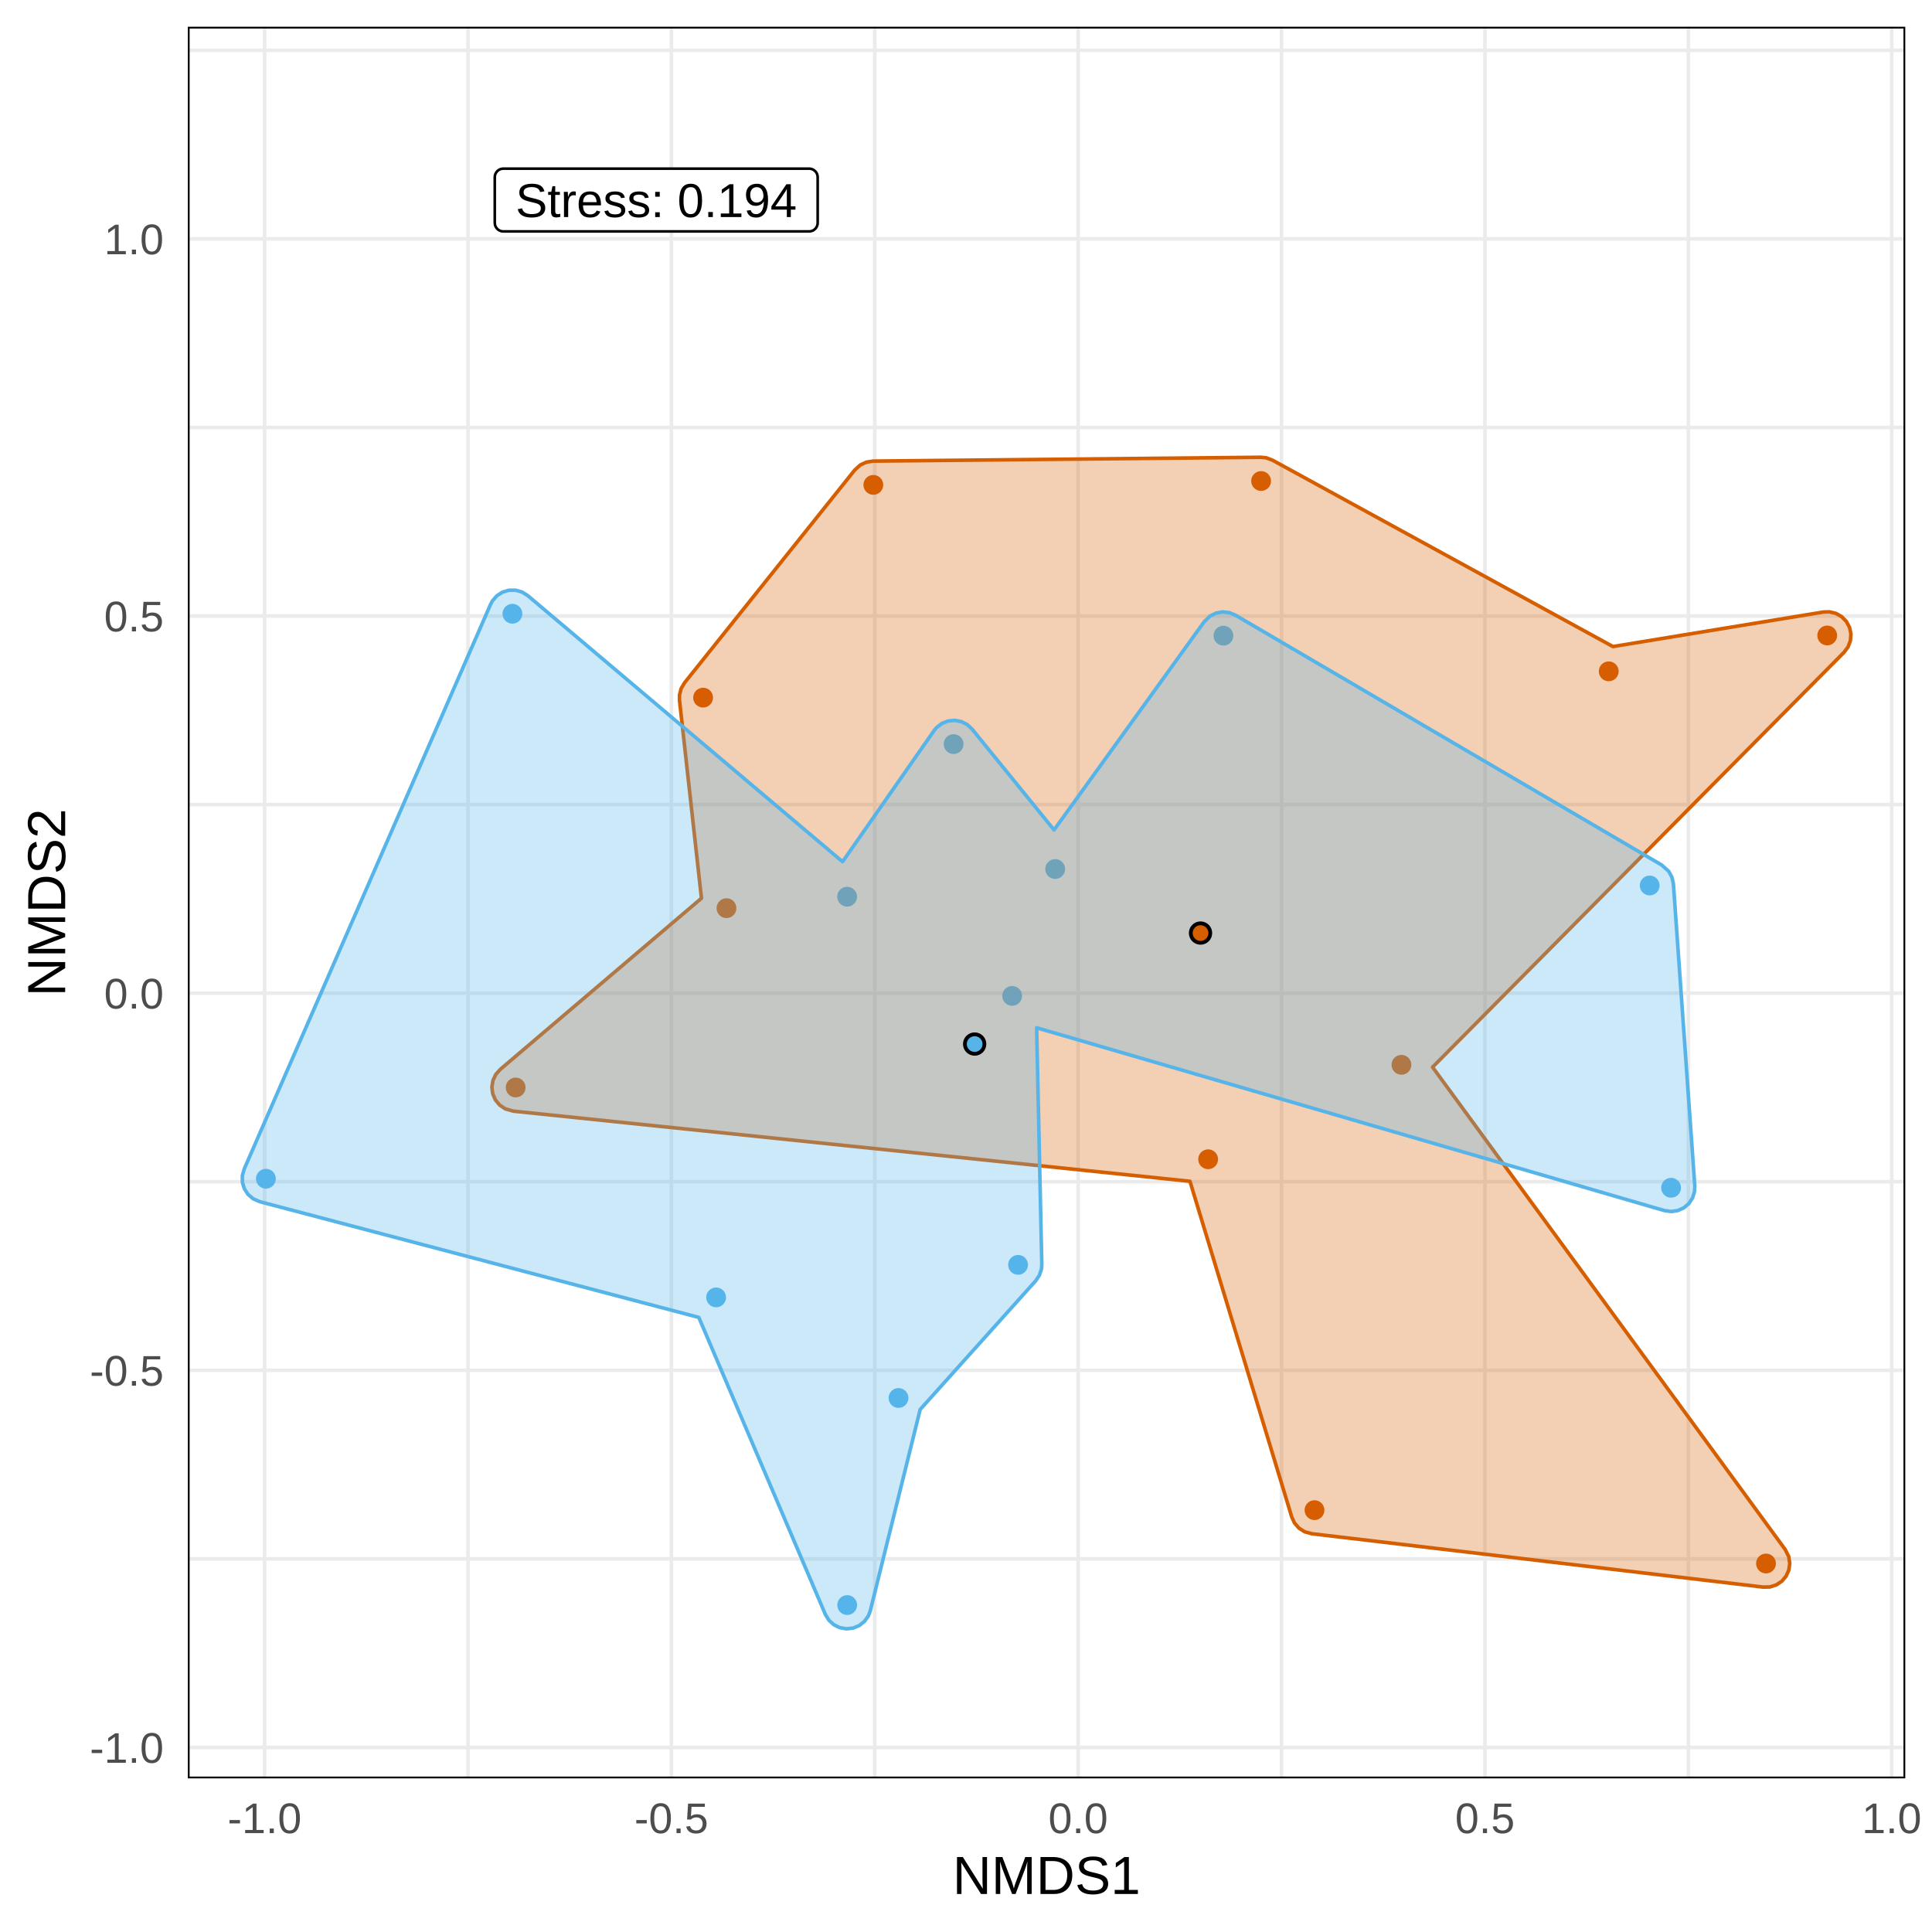
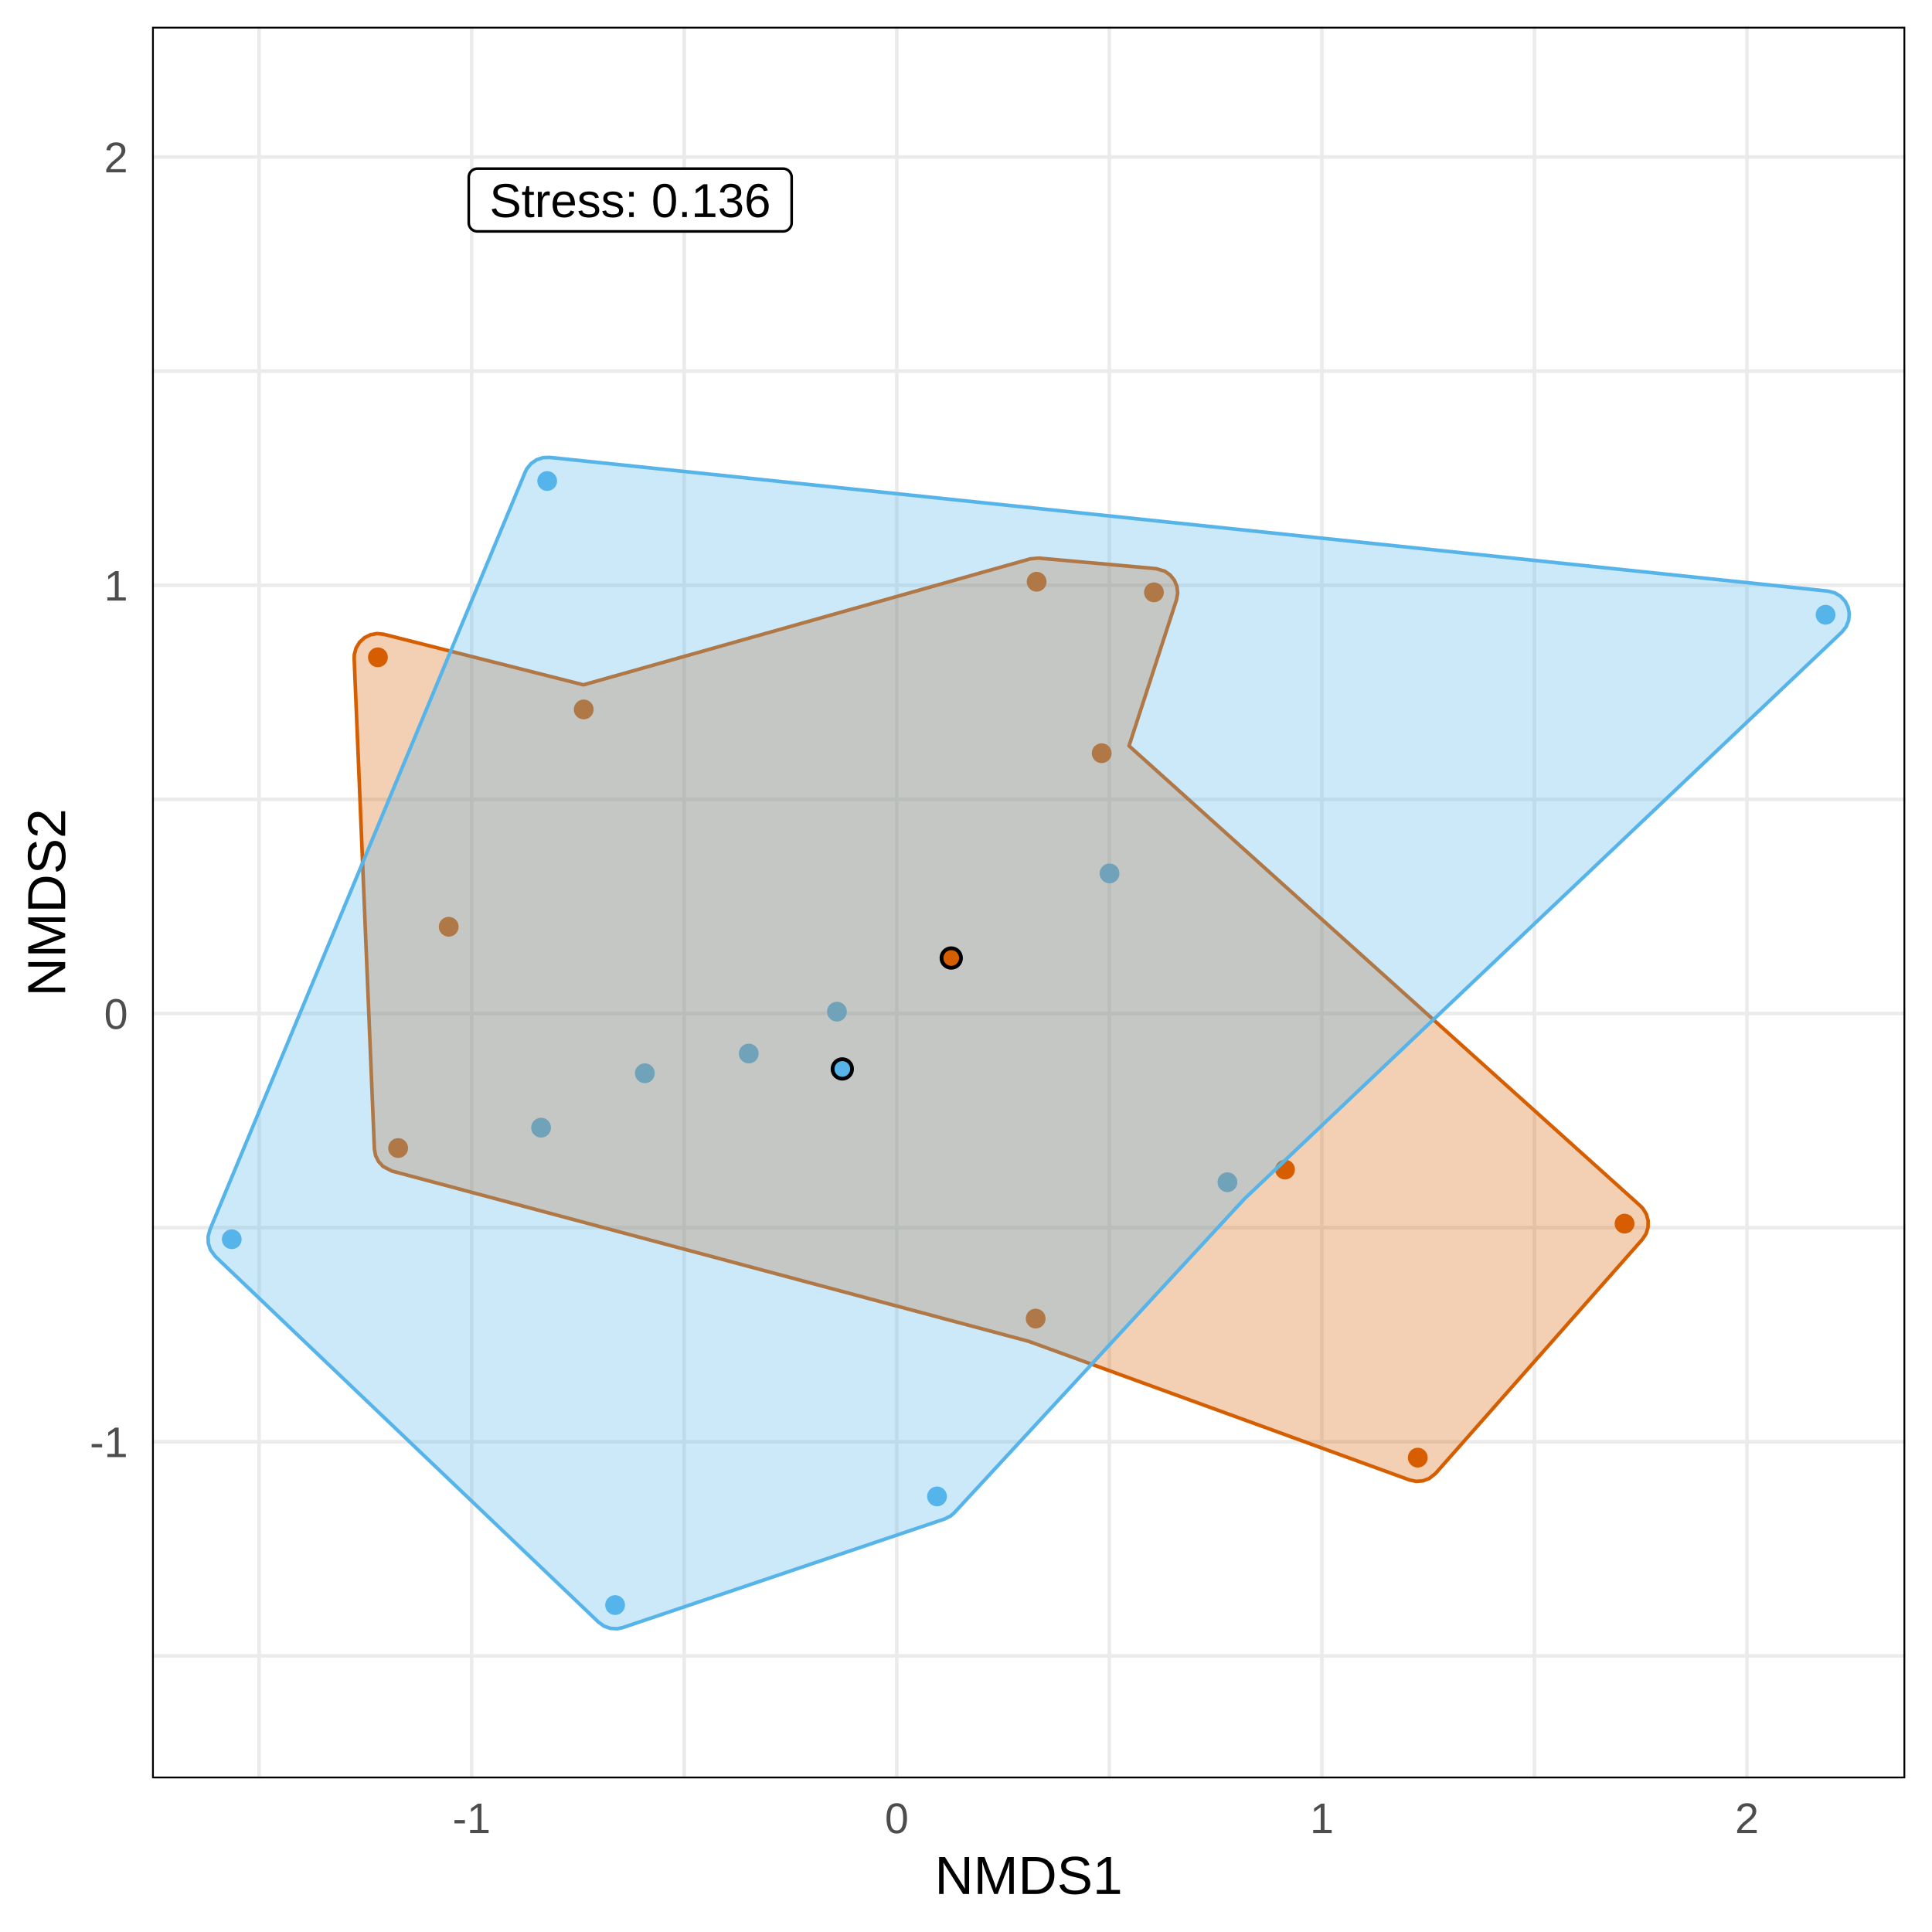
<svg xmlns="http://www.w3.org/2000/svg" width="576.00pt" height="576.00pt" viewBox="0 0 576.00 576.00">
  <g class="svglite">
    <defs>
      <style type="text/css">
    .svglite line, .svglite polyline, .svglite polygon, .svglite path, .svglite rect, .svglite circle {
      fill: none;
      stroke: #000000;
      stroke-linecap: round;
      stroke-linejoin: round;
      stroke-miterlimit: 10.00;
    }
    .svglite text {
      white-space: pre;
    }
    .svglite g.glyphgroup path {
      fill: inherit;
      stroke: none;
    }
  </style>
    </defs>
    <rect width="100%" height="100%" style="stroke: none; fill: #FFFFFF;" />
    <defs>
      <clipPath id="cpMC4wMHw1NzYuMDB8MC4wMHw1NzYuMDA=">
        <rect x="0.00" y="0.00" width="576.00" height="576.00" />
      </clipPath>
    </defs>
    <g clip-path="url(#cpMC4wMHw1NzYuMDB8MC4wMHw1NzYuMDA=)">
      <rect x="0.00" y="0.00" width="576.00" height="576.00" style="stroke-width: 1.55; stroke: none; fill: #FFFFFF;" />
    </g>
    <defs>
-       <clipPath id="cpNTYuMDB8NTY4LjAzfDcuOTd8NTMwLjIw">
-         <rect x="56.00" y="7.97" width="512.03" height="522.23" />
+       <clipPath id="cpNDUuMzN8NTY4LjAzfDcuOTd8NTMwLjIw">
+         <rect x="45.33" y="7.97" width="522.70" height="522.23" />
      </clipPath>
    </defs>
-     <g clip-path="url(#cpNTYuMDB8NTY4LjAzfDcuOTd8NTMwLjIw)">
-       <polyline points="56.00,464.76 568.03,464.76 " style="stroke-width: 1.07; stroke: #EBEBEB; stroke-linecap: butt;" />
-       <polyline points="56.00,352.32 568.03,352.32 " style="stroke-width: 1.07; stroke: #EBEBEB; stroke-linecap: butt;" />
-       <polyline points="56.00,239.88 568.03,239.88 " style="stroke-width: 1.07; stroke: #EBEBEB; stroke-linecap: butt;" />
-       <polyline points="56.00,127.44 568.03,127.44 " style="stroke-width: 1.07; stroke: #EBEBEB; stroke-linecap: butt;" />
-       <polyline points="56.00,15.00 568.03,15.00 " style="stroke-width: 1.07; stroke: #EBEBEB; stroke-linecap: butt;" />
-       <polyline points="139.53,530.20 139.53,7.97 " style="stroke-width: 1.07; stroke: #EBEBEB; stroke-linecap: butt;" />
-       <polyline points="260.80,530.20 260.80,7.97 " style="stroke-width: 1.07; stroke: #EBEBEB; stroke-linecap: butt;" />
-       <polyline points="382.08,530.20 382.08,7.97 " style="stroke-width: 1.07; stroke: #EBEBEB; stroke-linecap: butt;" />
-       <polyline points="503.36,530.20 503.36,7.97 " style="stroke-width: 1.07; stroke: #EBEBEB; stroke-linecap: butt;" />
-       <polyline points="56.00,520.98 568.03,520.98 " style="stroke-width: 1.07; stroke: #EBEBEB; stroke-linecap: butt;" />
-       <polyline points="56.00,408.54 568.03,408.54 " style="stroke-width: 1.07; stroke: #EBEBEB; stroke-linecap: butt;" />
-       <polyline points="56.00,296.10 568.03,296.10 " style="stroke-width: 1.07; stroke: #EBEBEB; stroke-linecap: butt;" />
-       <polyline points="56.00,183.66 568.03,183.66 " style="stroke-width: 1.07; stroke: #EBEBEB; stroke-linecap: butt;" />
-       <polyline points="56.00,71.22 568.03,71.22 " style="stroke-width: 1.07; stroke: #EBEBEB; stroke-linecap: butt;" />
-       <polyline points="78.89,530.20 78.89,7.97 " style="stroke-width: 1.07; stroke: #EBEBEB; stroke-linecap: butt;" />
-       <polyline points="200.17,530.20 200.17,7.97 " style="stroke-width: 1.07; stroke: #EBEBEB; stroke-linecap: butt;" />
-       <polyline points="321.44,530.20 321.44,7.97 " style="stroke-width: 1.07; stroke: #EBEBEB; stroke-linecap: butt;" />
-       <polyline points="442.72,530.20 442.72,7.97 " style="stroke-width: 1.07; stroke: #EBEBEB; stroke-linecap: butt;" />
-       <polyline points="563.99,530.20 563.99,7.97 " style="stroke-width: 1.07; stroke: #EBEBEB; stroke-linecap: butt;" />
-       <circle cx="360.19" cy="345.62" r="2.44" style="stroke-width: 1.03; stroke: #D55E00; fill: #D55E00;" />
-       <circle cx="153.74" cy="324.22" r="2.44" style="stroke-width: 1.03; stroke: #D55E00; fill: #D55E00;" />
-       <circle cx="209.62" cy="207.99" r="2.44" style="stroke-width: 1.03; stroke: #D55E00; fill: #D55E00;" />
-       <circle cx="479.62" cy="200.15" r="2.44" style="stroke-width: 1.03; stroke: #D55E00; fill: #D55E00;" />
-       <circle cx="391.90" cy="450.23" r="2.44" style="stroke-width: 1.03; stroke: #D55E00; fill: #D55E00;" />
-       <circle cx="417.82" cy="317.46" r="2.44" style="stroke-width: 1.03; stroke: #D55E00; fill: #D55E00;" />
-       <circle cx="260.37" cy="144.56" r="2.44" style="stroke-width: 1.03; stroke: #D55E00; fill: #D55E00;" />
-       <circle cx="216.59" cy="270.76" r="2.44" style="stroke-width: 1.03; stroke: #D55E00; fill: #D55E00;" />
-       <circle cx="526.51" cy="466.14" r="2.44" style="stroke-width: 1.03; stroke: #D55E00; fill: #D55E00;" />
-       <circle cx="375.98" cy="143.41" r="2.44" style="stroke-width: 1.03; stroke: #D55E00; fill: #D55E00;" />
-       <circle cx="544.76" cy="189.46" r="2.44" style="stroke-width: 1.03; stroke: #D55E00; fill: #D55E00;" />
-       <circle cx="284.31" cy="221.84" r="2.44" style="stroke-width: 1.03; stroke: #56B4E9; fill: #56B4E9;" />
-       <circle cx="498.21" cy="354.12" r="2.44" style="stroke-width: 1.03; stroke: #56B4E9; fill: #56B4E9;" />
-       <circle cx="152.77" cy="182.98" r="2.44" style="stroke-width: 1.03; stroke: #56B4E9; fill: #56B4E9;" />
-       <circle cx="213.50" cy="386.80" r="2.44" style="stroke-width: 1.03; stroke: #56B4E9; fill: #56B4E9;" />
-       <circle cx="303.52" cy="377.10" r="2.44" style="stroke-width: 1.03; stroke: #56B4E9; fill: #56B4E9;" />
-       <circle cx="267.88" cy="416.79" r="2.44" style="stroke-width: 1.03; stroke: #56B4E9; fill: #56B4E9;" />
-       <circle cx="364.75" cy="189.52" r="2.44" style="stroke-width: 1.03; stroke: #56B4E9; fill: #56B4E9;" />
-       <circle cx="79.27" cy="351.42" r="2.44" style="stroke-width: 1.03; stroke: #56B4E9; fill: #56B4E9;" />
-       <circle cx="252.56" cy="267.34" r="2.44" style="stroke-width: 1.03; stroke: #56B4E9; fill: #56B4E9;" />
-       <circle cx="301.76" cy="296.91" r="2.44" style="stroke-width: 1.03; stroke: #56B4E9; fill: #56B4E9;" />
-       <circle cx="314.59" cy="259.09" r="2.44" style="stroke-width: 1.03; stroke: #56B4E9; fill: #56B4E9;" />
-       <circle cx="252.58" cy="478.53" r="2.44" style="stroke-width: 1.03; stroke: #56B4E9; fill: #56B4E9;" />
-       <circle cx="491.83" cy="264.00" r="2.44" style="stroke-width: 1.03; stroke: #56B4E9; fill: #56B4E9;" />
-       <polygon points="527.67,473.13 529.58,472.52 531.24,471.41 532.52,469.88 533.33,468.05 533.59,466.07 533.29,464.09 532.23,461.96 427.10,318.15 549.79,194.46 550.98,192.85 551.68,190.98 551.83,188.98 551.41,187.03 550.46,185.27 549.06,183.84 547.32,182.86 545.37,182.41 543.61,182.47 480.88,192.76 379.39,137.20 377.52,136.49 375.91,136.33 260.29,137.47 258.32,137.78 256.50,138.62 254.83,140.13 204.09,203.56 203.07,205.28 202.58,207.22 202.58,208.77 209.13,267.80 149.15,318.82 147.82,320.32 146.97,322.12 146.65,324.10 146.90,326.08 147.69,327.92 148.97,329.46 150.62,330.58 153.01,331.27 354.77,352.19 385.12,452.28 385.96,454.09 387.28,455.60 388.97,456.68 391.07,457.26 525.67,473.17 " style="stroke-width: 1.07; stroke: #D55E00; fill: #D55E00; fill-opacity: 0.30;" />
-       <polygon points="254.32,485.40 256.17,484.64 257.73,483.40 258.89,481.77 259.46,480.24 274.34,420.21 308.79,381.84 309.90,380.18 310.51,378.27 310.60,376.95 309.06,306.42 496.23,360.92 498.21,361.20 500.18,360.92 502.01,360.10 503.53,358.80 504.62,357.13 505.21,355.21 505.28,353.62 498.90,263.50 498.47,261.55 497.52,259.79 495.41,257.89 368.34,183.41 366.49,182.65 364.50,182.44 362.53,182.79 360.74,183.68 359.01,185.37 314.25,247.44 289.81,217.37 288.35,216.02 286.56,215.12 284.59,214.76 282.60,214.97 280.75,215.72 279.18,216.96 278.50,217.79 251.20,256.91 157.34,177.57 155.65,176.51 153.72,175.96 151.72,175.97 149.81,176.54 148.13,177.62 146.82,179.13 146.27,180.15 72.78,348.59 72.25,350.51 72.27,352.51 72.86,354.42 73.95,356.10 75.47,357.40 77.47,358.27 208.34,392.77 246.07,481.31 247.10,483.02 248.57,484.37 250.36,485.26 252.33,485.61 " style="stroke-width: 1.07; stroke: #56B4E9; fill: #56B4E9; fill-opacity: 0.30;" />
-       <circle cx="357.92" cy="278.18" r="2.91" style="stroke-width: 1.13; fill: #D55E00;" />
-       <circle cx="290.58" cy="311.27" r="2.91" style="stroke-width: 1.13; fill: #56B4E9;" />
-       <polygon points="150.07,68.99 241.22,68.99 241.12,68.99 241.53,68.97 241.93,68.89 242.32,68.75 242.67,68.54 242.99,68.28 243.27,67.97 243.49,67.62 243.65,67.24 243.75,66.84 243.78,66.43 243.78,66.43 243.78,52.84 243.78,52.84 243.75,52.43 243.65,52.03 243.49,51.65 243.27,51.30 242.99,50.99 242.67,50.73 242.32,50.52 241.93,50.38 241.53,50.29 241.22,50.28 150.07,50.28 150.38,50.29 149.97,50.28 149.56,50.33 149.16,50.44 148.79,50.62 148.45,50.85 148.15,51.14 147.91,51.47 147.71,51.83 147.58,52.22 147.52,52.63 147.51,52.84 147.51,66.43 147.52,66.23 147.52,66.64 147.58,67.04 147.71,67.44 147.91,67.80 148.15,68.13 148.45,68.42 148.79,68.65 149.16,68.83 149.56,68.94 149.97,68.99 " style="stroke-width: 0.78; fill: #FFFFFF;" />
-       <text x="195.64" y="64.72" text-anchor="middle" style="font-size: 14.23px; font-family: &quot;Arial&quot;;" textLength="87.73px" lengthAdjust="spacingAndGlyphs">Stress:  0.194</text>
-       <rect x="56.00" y="7.97" width="512.03" height="522.23" style="stroke-width: 1.07;" />
+     <g clip-path="url(#cpNDUuMzN8NTY4LjAzfDcuOTd8NTMwLjIw)">
+       <polyline points="45.33,493.68 568.03,493.68 " style="stroke-width: 1.07; stroke: #EBEBEB; stroke-linecap: butt;" />
+       <polyline points="45.33,366.00 568.03,366.00 " style="stroke-width: 1.07; stroke: #EBEBEB; stroke-linecap: butt;" />
+       <polyline points="45.33,238.32 568.03,238.32 " style="stroke-width: 1.07; stroke: #EBEBEB; stroke-linecap: butt;" />
+       <polyline points="45.33,110.64 568.03,110.64 " style="stroke-width: 1.07; stroke: #EBEBEB; stroke-linecap: butt;" />
+       <polyline points="77.25,530.20 77.25,7.97 " style="stroke-width: 1.07; stroke: #EBEBEB; stroke-linecap: butt;" />
+       <polyline points="203.99,530.20 203.99,7.97 " style="stroke-width: 1.07; stroke: #EBEBEB; stroke-linecap: butt;" />
+       <polyline points="330.73,530.20 330.73,7.97 " style="stroke-width: 1.07; stroke: #EBEBEB; stroke-linecap: butt;" />
+       <polyline points="457.47,530.20 457.47,7.97 " style="stroke-width: 1.07; stroke: #EBEBEB; stroke-linecap: butt;" />
+       <polyline points="45.33,429.84 568.03,429.84 " style="stroke-width: 1.07; stroke: #EBEBEB; stroke-linecap: butt;" />
+       <polyline points="45.33,302.16 568.03,302.16 " style="stroke-width: 1.07; stroke: #EBEBEB; stroke-linecap: butt;" />
+       <polyline points="45.33,174.48 568.03,174.48 " style="stroke-width: 1.07; stroke: #EBEBEB; stroke-linecap: butt;" />
+       <polyline points="45.33,46.80 568.03,46.80 " style="stroke-width: 1.07; stroke: #EBEBEB; stroke-linecap: butt;" />
+       <polyline points="140.62,530.20 140.62,7.97 " style="stroke-width: 1.07; stroke: #EBEBEB; stroke-linecap: butt;" />
+       <polyline points="267.36,530.20 267.36,7.97 " style="stroke-width: 1.07; stroke: #EBEBEB; stroke-linecap: butt;" />
+       <polyline points="394.10,530.20 394.10,7.97 " style="stroke-width: 1.07; stroke: #EBEBEB; stroke-linecap: butt;" />
+       <polyline points="520.83,530.20 520.83,7.97 " style="stroke-width: 1.07; stroke: #EBEBEB; stroke-linecap: butt;" />
+       <circle cx="383.11" cy="348.69" r="2.44" style="stroke-width: 1.03; stroke: #D55E00; fill: #D55E00;" />
+       <circle cx="308.77" cy="393.12" r="2.44" style="stroke-width: 1.03; stroke: #D55E00; fill: #D55E00;" />
+       <circle cx="112.67" cy="195.97" r="2.44" style="stroke-width: 1.03; stroke: #D55E00; fill: #D55E00;" />
+       <circle cx="328.45" cy="224.56" r="2.44" style="stroke-width: 1.03; stroke: #D55E00; fill: #D55E00;" />
+       <circle cx="422.69" cy="434.58" r="2.44" style="stroke-width: 1.03; stroke: #D55E00; fill: #D55E00;" />
+       <circle cx="344.03" cy="176.60" r="2.44" style="stroke-width: 1.03; stroke: #D55E00; fill: #D55E00;" />
+       <circle cx="118.70" cy="342.28" r="2.44" style="stroke-width: 1.03; stroke: #D55E00; fill: #D55E00;" />
+       <circle cx="133.78" cy="276.30" r="2.44" style="stroke-width: 1.03; stroke: #D55E00; fill: #D55E00;" />
+       <circle cx="484.34" cy="364.81" r="2.44" style="stroke-width: 1.03; stroke: #D55E00; fill: #D55E00;" />
+       <circle cx="174.03" cy="211.51" r="2.44" style="stroke-width: 1.03; stroke: #D55E00; fill: #D55E00;" />
+       <circle cx="309.06" cy="173.44" r="2.44" style="stroke-width: 1.03; stroke: #D55E00; fill: #D55E00;" />
+       <circle cx="161.32" cy="336.20" r="2.44" style="stroke-width: 1.03; stroke: #56B4E9; fill: #56B4E9;" />
+       <circle cx="365.94" cy="352.47" r="2.44" style="stroke-width: 1.03; stroke: #56B4E9; fill: #56B4E9;" />
+       <circle cx="69.09" cy="369.46" r="2.44" style="stroke-width: 1.03; stroke: #56B4E9; fill: #56B4E9;" />
+       <circle cx="544.27" cy="183.28" r="2.44" style="stroke-width: 1.03; stroke: #56B4E9; fill: #56B4E9;" />
+       <circle cx="279.36" cy="446.14" r="2.44" style="stroke-width: 1.03; stroke: #56B4E9; fill: #56B4E9;" />
+       <circle cx="183.38" cy="478.53" r="2.44" style="stroke-width: 1.03; stroke: #56B4E9; fill: #56B4E9;" />
+       <circle cx="223.23" cy="314.10" r="2.44" style="stroke-width: 1.03; stroke: #56B4E9; fill: #56B4E9;" />
+       <circle cx="192.25" cy="319.98" r="2.44" style="stroke-width: 1.03; stroke: #56B4E9; fill: #56B4E9;" />
+       <circle cx="249.52" cy="301.61" r="2.44" style="stroke-width: 1.03; stroke: #56B4E9; fill: #56B4E9;" />
+       <circle cx="163.14" cy="143.41" r="2.44" style="stroke-width: 1.03; stroke: #56B4E9; fill: #56B4E9;" />
+       <circle cx="330.79" cy="260.40" r="2.44" style="stroke-width: 1.03; stroke: #56B4E9; fill: #56B4E9;" />
+       <polygon points="424.21,441.50 426.09,440.80 428.00,439.27 489.65,369.50 490.75,367.83 491.34,365.92 491.37,363.92 490.84,361.99 489.80,360.29 489.08,359.54 336.61,222.37 350.77,178.79 351.11,176.82 350.89,174.84 350.12,172.99 348.87,171.43 347.23,170.28 344.67,169.54 309.70,166.39 307.14,166.62 173.93,204.17 114.41,189.10 112.43,188.89 110.46,189.24 108.67,190.12 107.19,191.48 106.16,193.19 105.64,195.12 105.59,196.26 111.62,342.58 111.98,344.54 112.88,346.33 114.24,347.79 116.86,349.13 306.63,399.88 420.26,441.24 422.22,441.65 " style="stroke-width: 1.07; stroke: #D55E00; fill: #D55E00; fill-opacity: 0.30;" />
+       <polygon points="185.64,485.25 281.62,452.86 283.41,451.96 284.56,450.95 370.98,357.45 549.15,188.43 550.39,186.86 551.14,185.01 551.35,183.02 551.00,181.05 550.10,179.26 548.75,177.79 547.04,176.76 545.01,176.24 163.88,136.37 161.88,136.44 159.98,137.07 158.34,138.20 157.07,139.75 156.60,140.69 62.54,366.73 62.04,368.67 62.11,370.67 62.72,372.57 64.19,374.58 178.48,483.66 180.11,484.82 182.00,485.48 183.99,485.59 " style="stroke-width: 1.07; stroke: #56B4E9; fill: #56B4E9; fill-opacity: 0.30;" />
+       <circle cx="283.60" cy="285.62" r="2.91" style="stroke-width: 1.13; fill: #D55E00;" />
+       <circle cx="251.12" cy="318.69" r="2.91" style="stroke-width: 1.13; fill: #56B4E9;" />
+       <polygon points="142.31,68.99 233.46,68.99 233.35,68.99 233.77,68.97 234.17,68.89 234.56,68.75 234.91,68.54 235.23,68.28 235.50,67.97 235.72,67.62 235.89,67.24 235.99,66.84 236.02,66.43 236.02,66.43 236.02,52.84 236.02,52.84 235.99,52.43 235.89,52.03 235.72,51.65 235.50,51.30 235.23,50.99 234.91,50.73 234.56,50.52 234.17,50.38 233.77,50.29 233.46,50.28 142.31,50.28 142.62,50.29 142.21,50.28 141.80,50.33 141.40,50.44 141.03,50.62 140.69,50.85 140.39,51.14 140.14,51.47 139.95,51.83 139.82,52.22 139.76,52.63 139.75,52.84 139.75,66.43 139.76,66.23 139.76,66.64 139.82,67.04 139.95,67.44 140.14,67.80 140.39,68.13 140.69,68.42 141.03,68.65 141.40,68.83 141.80,68.94 142.21,68.99 " style="stroke-width: 0.78; fill: #FFFFFF;" />
+       <text x="187.88" y="64.72" text-anchor="middle" style="font-size: 14.23px; font-family: &quot;Arial&quot;;" textLength="87.73px" lengthAdjust="spacingAndGlyphs">Stress:  0.136</text>
+       <rect x="45.33" y="7.97" width="522.70" height="522.23" style="stroke-width: 1.07;" />
    </g>
    <g clip-path="url(#cpMC4wMHw1NzYuMDB8MC4wMHw1NzYuMDA=)">
-       <text x="48.83" y="525.56" text-anchor="end" style="font-size: 12.80px;fill: #4D4D4D; font-family: &quot;Arial&quot;;" textLength="22.05px" lengthAdjust="spacingAndGlyphs">-1.0</text>
-       <text x="48.83" y="413.12" text-anchor="end" style="font-size: 12.80px;fill: #4D4D4D; font-family: &quot;Arial&quot;;" textLength="22.05px" lengthAdjust="spacingAndGlyphs">-0.5</text>
-       <text x="48.83" y="300.68" text-anchor="end" style="font-size: 12.80px;fill: #4D4D4D; font-family: &quot;Arial&quot;;" textLength="17.78px" lengthAdjust="spacingAndGlyphs">0.0</text>
-       <text x="48.83" y="188.24" text-anchor="end" style="font-size: 12.80px;fill: #4D4D4D; font-family: &quot;Arial&quot;;" textLength="17.78px" lengthAdjust="spacingAndGlyphs">0.5</text>
-       <text x="48.83" y="75.80" text-anchor="end" style="font-size: 12.80px;fill: #4D4D4D; font-family: &quot;Arial&quot;;" textLength="17.78px" lengthAdjust="spacingAndGlyphs">1.0</text>
-       <text x="78.89" y="546.53" text-anchor="middle" style="font-size: 12.80px;fill: #4D4D4D; font-family: &quot;Arial&quot;;" textLength="22.05px" lengthAdjust="spacingAndGlyphs">-1.0</text>
-       <text x="200.17" y="546.53" text-anchor="middle" style="font-size: 12.80px;fill: #4D4D4D; font-family: &quot;Arial&quot;;" textLength="22.05px" lengthAdjust="spacingAndGlyphs">-0.5</text>
-       <text x="321.44" y="546.53" text-anchor="middle" style="font-size: 12.80px;fill: #4D4D4D; font-family: &quot;Arial&quot;;" textLength="17.78px" lengthAdjust="spacingAndGlyphs">0.0</text>
-       <text x="442.72" y="546.53" text-anchor="middle" style="font-size: 12.80px;fill: #4D4D4D; font-family: &quot;Arial&quot;;" textLength="17.78px" lengthAdjust="spacingAndGlyphs">0.5</text>
-       <text x="563.99" y="546.53" text-anchor="middle" style="font-size: 12.80px;fill: #4D4D4D; font-family: &quot;Arial&quot;;" textLength="17.78px" lengthAdjust="spacingAndGlyphs">1.0</text>
-       <text x="312.01" y="564.66" text-anchor="middle" style="font-size: 16.00px; font-family: &quot;Arial&quot;;" textLength="56.03px" lengthAdjust="spacingAndGlyphs">NMDS1</text>
+       <text x="38.15" y="434.42" text-anchor="end" style="font-size: 12.80px;fill: #4D4D4D; font-family: &quot;Arial&quot;;" textLength="11.38px" lengthAdjust="spacingAndGlyphs">-1</text>
+       <text x="38.15" y="306.74" text-anchor="end" style="font-size: 12.80px;fill: #4D4D4D; font-family: &quot;Arial&quot;;" textLength="7.11px" lengthAdjust="spacingAndGlyphs">0</text>
+       <text x="38.15" y="179.06" text-anchor="end" style="font-size: 12.80px;fill: #4D4D4D; font-family: &quot;Arial&quot;;" textLength="7.11px" lengthAdjust="spacingAndGlyphs">1</text>
+       <text x="38.15" y="51.38" text-anchor="end" style="font-size: 12.80px;fill: #4D4D4D; font-family: &quot;Arial&quot;;" textLength="7.11px" lengthAdjust="spacingAndGlyphs">2</text>
+       <text x="140.62" y="546.53" text-anchor="middle" style="font-size: 12.80px;fill: #4D4D4D; font-family: &quot;Arial&quot;;" textLength="11.38px" lengthAdjust="spacingAndGlyphs">-1</text>
+       <text x="267.36" y="546.53" text-anchor="middle" style="font-size: 12.80px;fill: #4D4D4D; font-family: &quot;Arial&quot;;" textLength="7.11px" lengthAdjust="spacingAndGlyphs">0</text>
+       <text x="394.10" y="546.53" text-anchor="middle" style="font-size: 12.80px;fill: #4D4D4D; font-family: &quot;Arial&quot;;" textLength="7.11px" lengthAdjust="spacingAndGlyphs">1</text>
+       <text x="520.83" y="546.53" text-anchor="middle" style="font-size: 12.80px;fill: #4D4D4D; font-family: &quot;Arial&quot;;" textLength="7.11px" lengthAdjust="spacingAndGlyphs">2</text>
+       <text x="306.68" y="564.66" text-anchor="middle" style="font-size: 16.00px; font-family: &quot;Arial&quot;;" textLength="56.03px" lengthAdjust="spacingAndGlyphs">NMDS1</text>
      <text transform="translate(19.43,269.08) rotate(-90)" text-anchor="middle" style="font-size: 16.00px; font-family: &quot;Arial&quot;;" textLength="56.03px" lengthAdjust="spacingAndGlyphs">NMDS2</text>
    </g>
  </g>
</svg>
